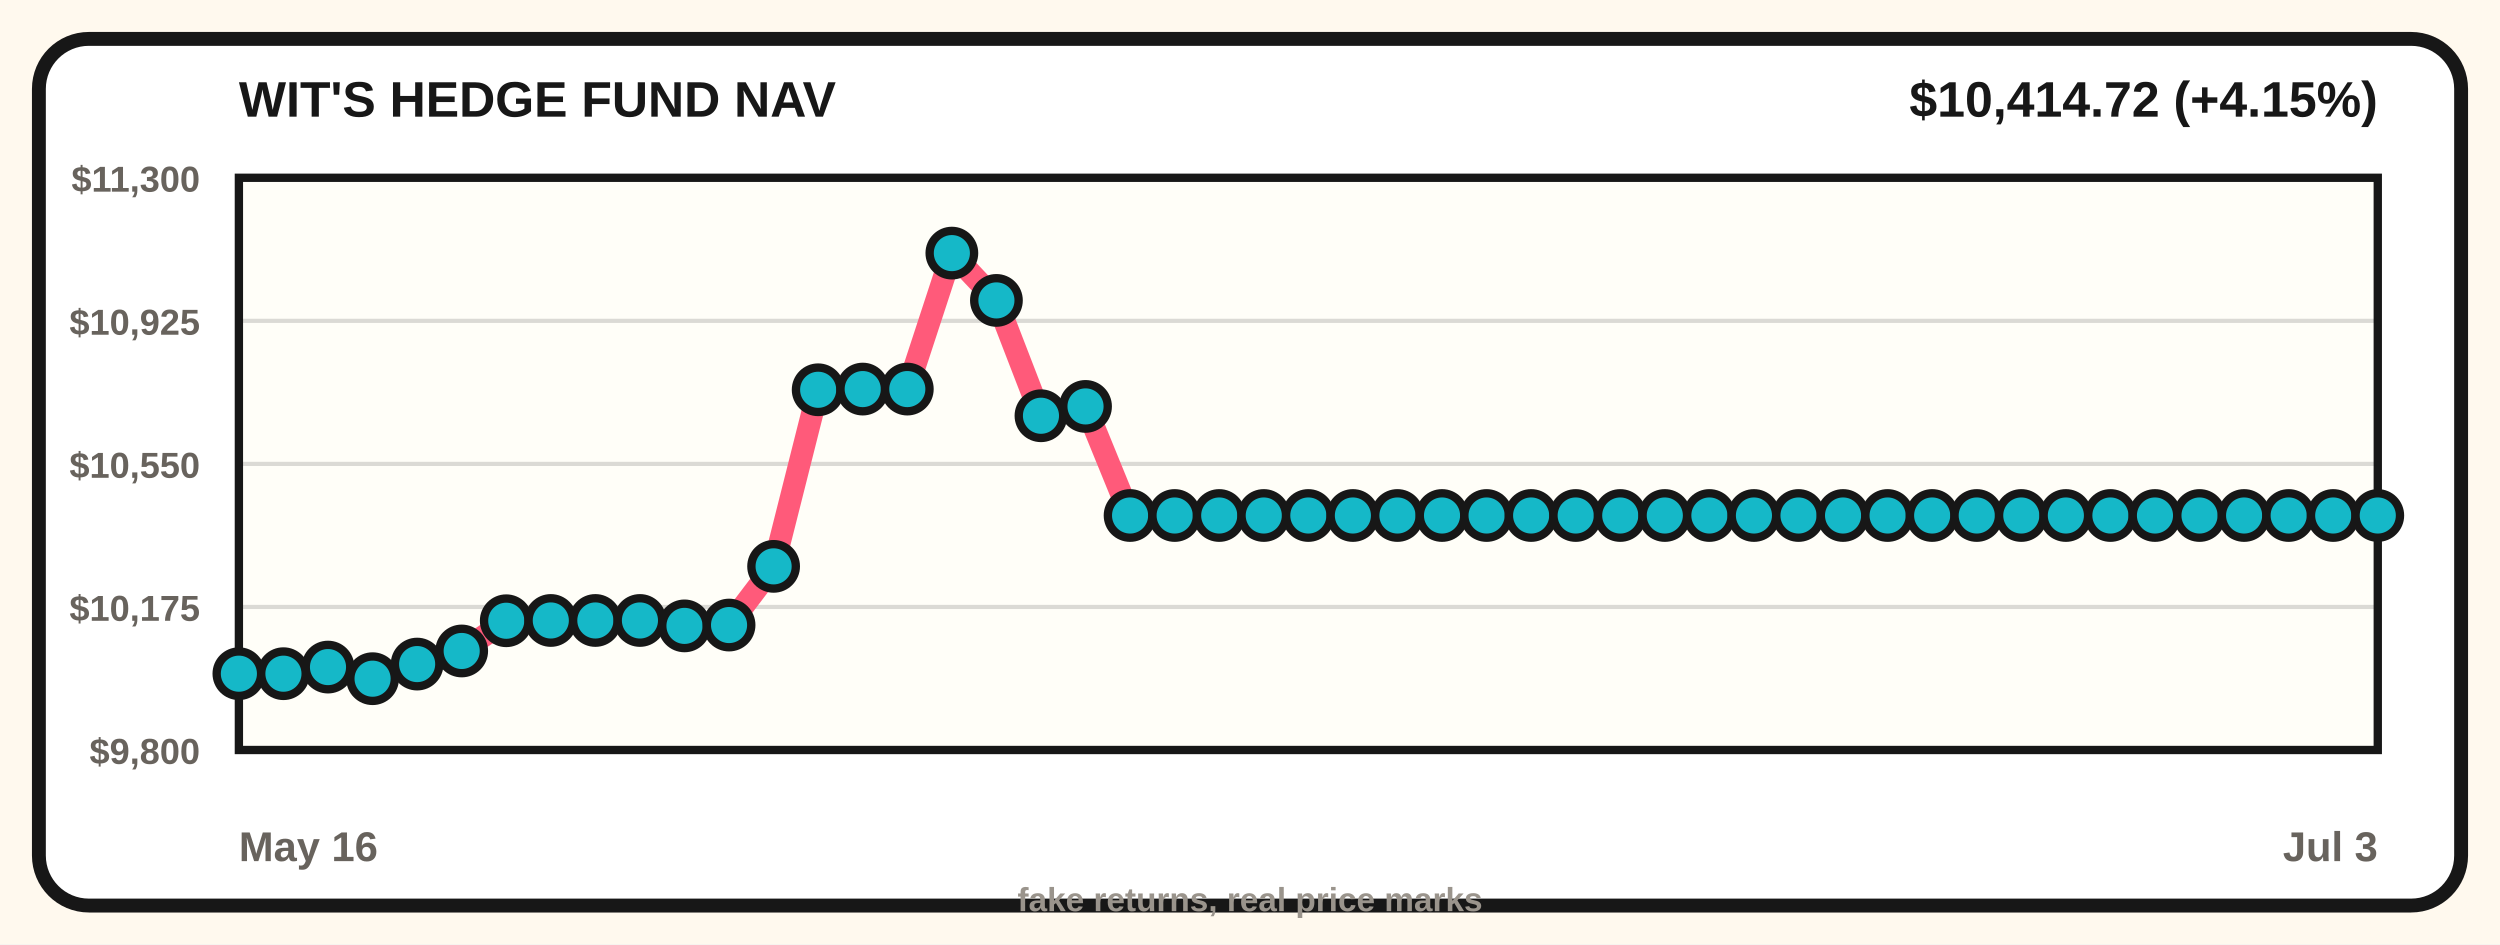
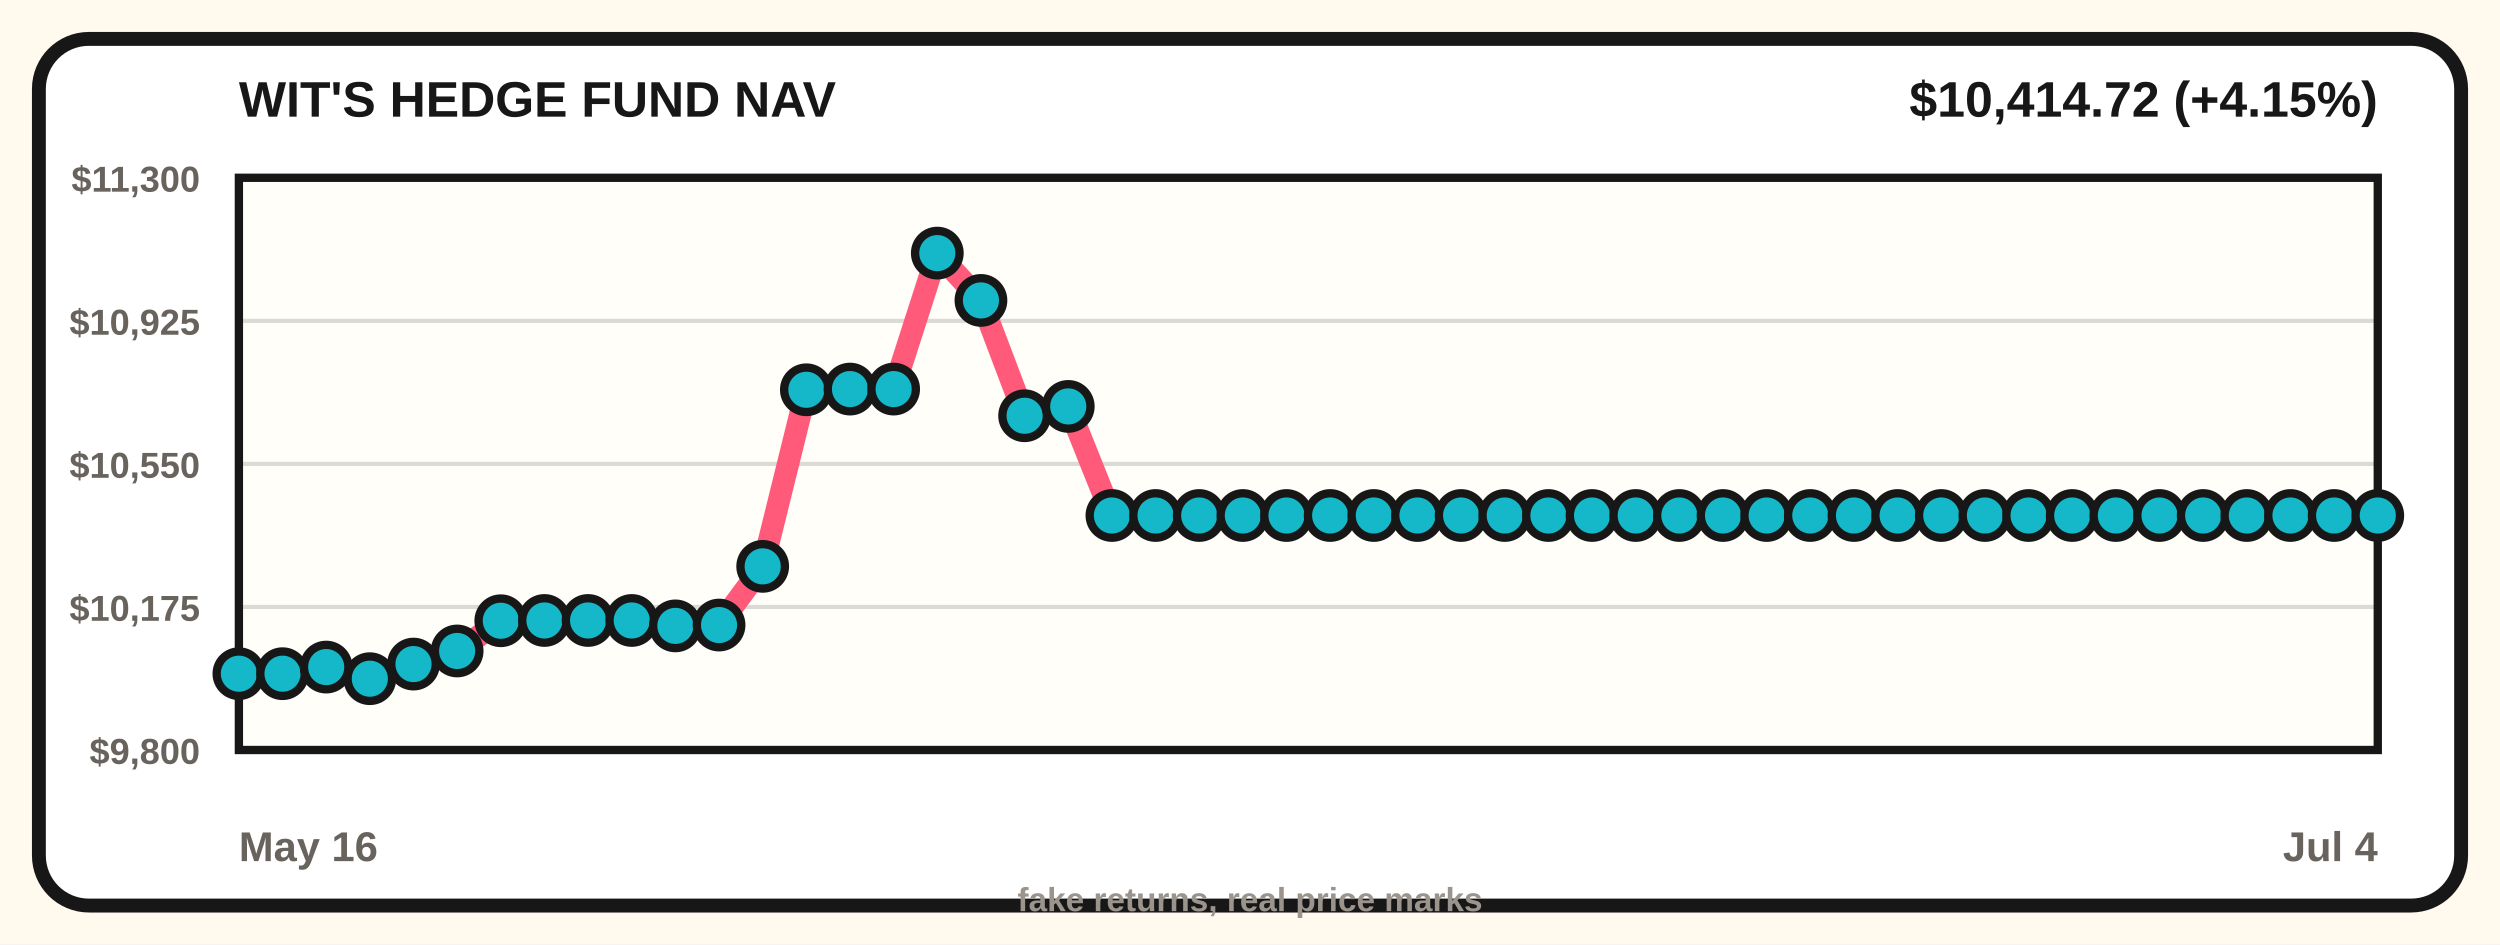
<svg xmlns="http://www.w3.org/2000/svg" width="900" height="340" viewBox="0 0 900 340" role="img" aria-label="Wit's Hedge Fund fake NAV chart">
  <rect width="900" height="340" fill="#fff9ee" />
  <rect x="14" y="14" width="872" height="312" rx="18" fill="#ffffff" stroke="#171717" stroke-width="5" />
  <rect x="86" y="64" width="770" height="206" fill="#fffef8" stroke="#171717" stroke-width="3" />
  <line x1="86" y1="270" x2="856" y2="270" stroke="#171717" stroke-width="1.5" opacity="0.16" />
  <text x="72" y="275" text-anchor="end" font-family="Arial, sans-serif" font-size="13" font-weight="800" fill="#68635d">$9,800</text>
  <line x1="86" y1="218.5" x2="856" y2="218.5" stroke="#171717" stroke-width="1.5" opacity="0.16" />
  <text x="72" y="223.5" text-anchor="end" font-family="Arial, sans-serif" font-size="13" font-weight="800" fill="#68635d">$10,175</text>
  <line x1="86" y1="167" x2="856" y2="167" stroke="#171717" stroke-width="1.5" opacity="0.16" />
  <text x="72" y="172" text-anchor="end" font-family="Arial, sans-serif" font-size="13" font-weight="800" fill="#68635d">$10,550</text>
  <line x1="86" y1="115.5" x2="856" y2="115.5" stroke="#171717" stroke-width="1.5" opacity="0.16" />
  <text x="72" y="120.5" text-anchor="end" font-family="Arial, sans-serif" font-size="13" font-weight="800" fill="#68635d">$10,925</text>
  <line x1="86" y1="64" x2="856" y2="64" stroke="#171717" stroke-width="1.5" opacity="0.16" />
  <text x="72" y="69" text-anchor="end" font-family="Arial, sans-serif" font-size="13" font-weight="800" fill="#68635d">$11,300</text>
-   <polyline points="86,242.53 102.04,242.53 118.08,240.15 134.13,244.33 150.17,239.07 166.21,234.35 182.25,223.47 198.29,223.37 214.33,223.37 230.38,223.37 246.42,225.32 262.46,225.02 278.5,203.89 294.54,140.32 310.58,140.07 326.63,140.07 342.67,91.12 358.71,108.15 374.75,149.67 390.79,146.31 406.83,185.58 422.88,185.58 438.92,185.58 454.96,185.58 471,185.58 487.04,185.58 503.08,185.58 519.13,185.58 535.17,185.58 551.21,185.58 567.25,185.58 583.29,185.58 599.33,185.58 615.38,185.58 631.42,185.58 647.46,185.58 663.5,185.58 679.54,185.58 695.58,185.58 711.63,185.58 727.67,185.58 743.71,185.58 759.75,185.58 775.79,185.58 791.83,185.58 807.88,185.58 823.92,185.58 839.96,185.58 856,185.58" fill="none" stroke="#ff5a7a" stroke-width="8" stroke-linecap="round" stroke-linejoin="round" />
+   <polyline points="86,242.53 101.71,242.53 117.43,240.15 133.14,244.33 148.86,239.07 164.57,234.35 180.29,223.47 196,223.37 211.71,223.37 227.43,223.37 243.14,225.32 258.86,225.02 274.57,203.89 290.29,140.32 306,140.07 321.71,140.07 337.43,91.12 353.14,108.15 368.86,149.67 384.57,146.31 400.29,185.58 416,185.58 431.71,185.58 447.43,185.58 463.14,185.58 478.86,185.58 494.57,185.58 510.29,185.58 526,185.58 541.71,185.58 557.43,185.58 573.14,185.58 588.86,185.58 604.57,185.58 620.29,185.58 636,185.58 651.71,185.58 667.43,185.58 683.14,185.58 698.86,185.58 714.57,185.58 730.29,185.58 746,185.58 761.71,185.58 777.43,185.58 793.14,185.58 808.86,185.58 824.57,185.58 840.29,185.58 856,185.58" fill="none" stroke="#ff5a7a" stroke-width="8" stroke-linecap="round" stroke-linejoin="round" />
  <circle cx="86" cy="242.53" r="8" fill="#15b8c8" stroke="#171717" stroke-width="3" />
-   <circle cx="102.04" cy="242.53" r="8" fill="#15b8c8" stroke="#171717" stroke-width="3" />
-   <circle cx="118.08" cy="240.15" r="8" fill="#15b8c8" stroke="#171717" stroke-width="3" />
-   <circle cx="134.13" cy="244.33" r="8" fill="#15b8c8" stroke="#171717" stroke-width="3" />
-   <circle cx="150.17" cy="239.07" r="8" fill="#15b8c8" stroke="#171717" stroke-width="3" />
-   <circle cx="166.21" cy="234.35" r="8" fill="#15b8c8" stroke="#171717" stroke-width="3" />
-   <circle cx="182.25" cy="223.47" r="8" fill="#15b8c8" stroke="#171717" stroke-width="3" />
-   <circle cx="198.29" cy="223.37" r="8" fill="#15b8c8" stroke="#171717" stroke-width="3" />
-   <circle cx="214.33" cy="223.37" r="8" fill="#15b8c8" stroke="#171717" stroke-width="3" />
-   <circle cx="230.38" cy="223.37" r="8" fill="#15b8c8" stroke="#171717" stroke-width="3" />
-   <circle cx="246.42" cy="225.32" r="8" fill="#15b8c8" stroke="#171717" stroke-width="3" />
-   <circle cx="262.46" cy="225.02" r="8" fill="#15b8c8" stroke="#171717" stroke-width="3" />
-   <circle cx="278.5" cy="203.89" r="8" fill="#15b8c8" stroke="#171717" stroke-width="3" />
-   <circle cx="294.54" cy="140.32" r="8" fill="#15b8c8" stroke="#171717" stroke-width="3" />
-   <circle cx="310.58" cy="140.07" r="8" fill="#15b8c8" stroke="#171717" stroke-width="3" />
-   <circle cx="326.63" cy="140.07" r="8" fill="#15b8c8" stroke="#171717" stroke-width="3" />
-   <circle cx="342.67" cy="91.12" r="8" fill="#15b8c8" stroke="#171717" stroke-width="3" />
-   <circle cx="358.71" cy="108.15" r="8" fill="#15b8c8" stroke="#171717" stroke-width="3" />
-   <circle cx="374.75" cy="149.67" r="8" fill="#15b8c8" stroke="#171717" stroke-width="3" />
-   <circle cx="390.79" cy="146.31" r="8" fill="#15b8c8" stroke="#171717" stroke-width="3" />
-   <circle cx="406.83" cy="185.58" r="8" fill="#15b8c8" stroke="#171717" stroke-width="3" />
-   <circle cx="422.88" cy="185.58" r="8" fill="#15b8c8" stroke="#171717" stroke-width="3" />
-   <circle cx="438.92" cy="185.58" r="8" fill="#15b8c8" stroke="#171717" stroke-width="3" />
-   <circle cx="454.96" cy="185.58" r="8" fill="#15b8c8" stroke="#171717" stroke-width="3" />
-   <circle cx="471" cy="185.58" r="8" fill="#15b8c8" stroke="#171717" stroke-width="3" />
-   <circle cx="487.04" cy="185.58" r="8" fill="#15b8c8" stroke="#171717" stroke-width="3" />
-   <circle cx="503.08" cy="185.58" r="8" fill="#15b8c8" stroke="#171717" stroke-width="3" />
-   <circle cx="519.13" cy="185.58" r="8" fill="#15b8c8" stroke="#171717" stroke-width="3" />
-   <circle cx="535.17" cy="185.58" r="8" fill="#15b8c8" stroke="#171717" stroke-width="3" />
-   <circle cx="551.21" cy="185.58" r="8" fill="#15b8c8" stroke="#171717" stroke-width="3" />
-   <circle cx="567.25" cy="185.58" r="8" fill="#15b8c8" stroke="#171717" stroke-width="3" />
-   <circle cx="583.29" cy="185.58" r="8" fill="#15b8c8" stroke="#171717" stroke-width="3" />
-   <circle cx="599.33" cy="185.58" r="8" fill="#15b8c8" stroke="#171717" stroke-width="3" />
-   <circle cx="615.38" cy="185.58" r="8" fill="#15b8c8" stroke="#171717" stroke-width="3" />
-   <circle cx="631.42" cy="185.58" r="8" fill="#15b8c8" stroke="#171717" stroke-width="3" />
-   <circle cx="647.46" cy="185.58" r="8" fill="#15b8c8" stroke="#171717" stroke-width="3" />
-   <circle cx="663.5" cy="185.58" r="8" fill="#15b8c8" stroke="#171717" stroke-width="3" />
-   <circle cx="679.54" cy="185.58" r="8" fill="#15b8c8" stroke="#171717" stroke-width="3" />
-   <circle cx="695.58" cy="185.58" r="8" fill="#15b8c8" stroke="#171717" stroke-width="3" />
-   <circle cx="711.63" cy="185.58" r="8" fill="#15b8c8" stroke="#171717" stroke-width="3" />
-   <circle cx="727.67" cy="185.58" r="8" fill="#15b8c8" stroke="#171717" stroke-width="3" />
-   <circle cx="743.71" cy="185.58" r="8" fill="#15b8c8" stroke="#171717" stroke-width="3" />
-   <circle cx="759.75" cy="185.58" r="8" fill="#15b8c8" stroke="#171717" stroke-width="3" />
-   <circle cx="775.79" cy="185.58" r="8" fill="#15b8c8" stroke="#171717" stroke-width="3" />
-   <circle cx="791.83" cy="185.58" r="8" fill="#15b8c8" stroke="#171717" stroke-width="3" />
-   <circle cx="807.88" cy="185.58" r="8" fill="#15b8c8" stroke="#171717" stroke-width="3" />
-   <circle cx="823.92" cy="185.58" r="8" fill="#15b8c8" stroke="#171717" stroke-width="3" />
-   <circle cx="839.96" cy="185.58" r="8" fill="#15b8c8" stroke="#171717" stroke-width="3" />
+   <circle cx="101.71" cy="242.53" r="8" fill="#15b8c8" stroke="#171717" stroke-width="3" />
+   <circle cx="117.43" cy="240.15" r="8" fill="#15b8c8" stroke="#171717" stroke-width="3" />
+   <circle cx="133.14" cy="244.33" r="8" fill="#15b8c8" stroke="#171717" stroke-width="3" />
+   <circle cx="148.86" cy="239.07" r="8" fill="#15b8c8" stroke="#171717" stroke-width="3" />
+   <circle cx="164.57" cy="234.35" r="8" fill="#15b8c8" stroke="#171717" stroke-width="3" />
+   <circle cx="180.29" cy="223.47" r="8" fill="#15b8c8" stroke="#171717" stroke-width="3" />
+   <circle cx="196" cy="223.37" r="8" fill="#15b8c8" stroke="#171717" stroke-width="3" />
+   <circle cx="211.71" cy="223.37" r="8" fill="#15b8c8" stroke="#171717" stroke-width="3" />
+   <circle cx="227.43" cy="223.37" r="8" fill="#15b8c8" stroke="#171717" stroke-width="3" />
+   <circle cx="243.14" cy="225.32" r="8" fill="#15b8c8" stroke="#171717" stroke-width="3" />
+   <circle cx="258.86" cy="225.02" r="8" fill="#15b8c8" stroke="#171717" stroke-width="3" />
+   <circle cx="274.57" cy="203.89" r="8" fill="#15b8c8" stroke="#171717" stroke-width="3" />
+   <circle cx="290.29" cy="140.32" r="8" fill="#15b8c8" stroke="#171717" stroke-width="3" />
+   <circle cx="306" cy="140.07" r="8" fill="#15b8c8" stroke="#171717" stroke-width="3" />
+   <circle cx="321.71" cy="140.07" r="8" fill="#15b8c8" stroke="#171717" stroke-width="3" />
+   <circle cx="337.43" cy="91.12" r="8" fill="#15b8c8" stroke="#171717" stroke-width="3" />
+   <circle cx="353.14" cy="108.15" r="8" fill="#15b8c8" stroke="#171717" stroke-width="3" />
+   <circle cx="368.86" cy="149.67" r="8" fill="#15b8c8" stroke="#171717" stroke-width="3" />
+   <circle cx="384.57" cy="146.31" r="8" fill="#15b8c8" stroke="#171717" stroke-width="3" />
+   <circle cx="400.29" cy="185.58" r="8" fill="#15b8c8" stroke="#171717" stroke-width="3" />
+   <circle cx="416" cy="185.58" r="8" fill="#15b8c8" stroke="#171717" stroke-width="3" />
+   <circle cx="431.71" cy="185.58" r="8" fill="#15b8c8" stroke="#171717" stroke-width="3" />
+   <circle cx="447.43" cy="185.58" r="8" fill="#15b8c8" stroke="#171717" stroke-width="3" />
+   <circle cx="463.14" cy="185.58" r="8" fill="#15b8c8" stroke="#171717" stroke-width="3" />
+   <circle cx="478.86" cy="185.58" r="8" fill="#15b8c8" stroke="#171717" stroke-width="3" />
+   <circle cx="494.57" cy="185.58" r="8" fill="#15b8c8" stroke="#171717" stroke-width="3" />
+   <circle cx="510.29" cy="185.58" r="8" fill="#15b8c8" stroke="#171717" stroke-width="3" />
+   <circle cx="526" cy="185.58" r="8" fill="#15b8c8" stroke="#171717" stroke-width="3" />
+   <circle cx="541.71" cy="185.58" r="8" fill="#15b8c8" stroke="#171717" stroke-width="3" />
+   <circle cx="557.43" cy="185.58" r="8" fill="#15b8c8" stroke="#171717" stroke-width="3" />
+   <circle cx="573.14" cy="185.58" r="8" fill="#15b8c8" stroke="#171717" stroke-width="3" />
+   <circle cx="588.86" cy="185.58" r="8" fill="#15b8c8" stroke="#171717" stroke-width="3" />
+   <circle cx="604.57" cy="185.58" r="8" fill="#15b8c8" stroke="#171717" stroke-width="3" />
+   <circle cx="620.29" cy="185.58" r="8" fill="#15b8c8" stroke="#171717" stroke-width="3" />
+   <circle cx="636" cy="185.58" r="8" fill="#15b8c8" stroke="#171717" stroke-width="3" />
+   <circle cx="651.71" cy="185.58" r="8" fill="#15b8c8" stroke="#171717" stroke-width="3" />
+   <circle cx="667.43" cy="185.58" r="8" fill="#15b8c8" stroke="#171717" stroke-width="3" />
+   <circle cx="683.14" cy="185.58" r="8" fill="#15b8c8" stroke="#171717" stroke-width="3" />
+   <circle cx="698.86" cy="185.58" r="8" fill="#15b8c8" stroke="#171717" stroke-width="3" />
+   <circle cx="714.57" cy="185.58" r="8" fill="#15b8c8" stroke="#171717" stroke-width="3" />
+   <circle cx="730.29" cy="185.58" r="8" fill="#15b8c8" stroke="#171717" stroke-width="3" />
+   <circle cx="746" cy="185.58" r="8" fill="#15b8c8" stroke="#171717" stroke-width="3" />
+   <circle cx="761.71" cy="185.58" r="8" fill="#15b8c8" stroke="#171717" stroke-width="3" />
+   <circle cx="777.43" cy="185.58" r="8" fill="#15b8c8" stroke="#171717" stroke-width="3" />
+   <circle cx="793.14" cy="185.58" r="8" fill="#15b8c8" stroke="#171717" stroke-width="3" />
+   <circle cx="808.86" cy="185.58" r="8" fill="#15b8c8" stroke="#171717" stroke-width="3" />
+   <circle cx="824.57" cy="185.58" r="8" fill="#15b8c8" stroke="#171717" stroke-width="3" />
+   <circle cx="840.29" cy="185.58" r="8" fill="#15b8c8" stroke="#171717" stroke-width="3" />
  <circle cx="856" cy="185.58" r="8" fill="#15b8c8" stroke="#171717" stroke-width="3" />
  <text x="86" y="42" font-family="Arial, sans-serif" font-size="18" font-weight="900" fill="#171717">WIT'S HEDGE FUND NAV</text>
  <text x="856" y="42" text-anchor="end" font-family="Arial, sans-serif" font-size="18" font-weight="900" fill="#171717">$10,414.72 (+4.15%)</text>
  <text x="86" y="310" text-anchor="start" font-family="Arial, sans-serif" font-size="15" font-weight="900" fill="#68635d">May 16</text>
-   <text x="856" y="310" text-anchor="end" font-family="Arial, sans-serif" font-size="15" font-weight="900" fill="#68635d">Jul 3</text>
+   <text x="856" y="310" text-anchor="end" font-family="Arial, sans-serif" font-size="15" font-weight="900" fill="#68635d">Jul 4</text>
  <text x="450" y="328" text-anchor="middle" font-family="Arial, sans-serif" font-size="12" font-weight="800" fill="#9a948c">fake returns, real price marks</text>
</svg>
